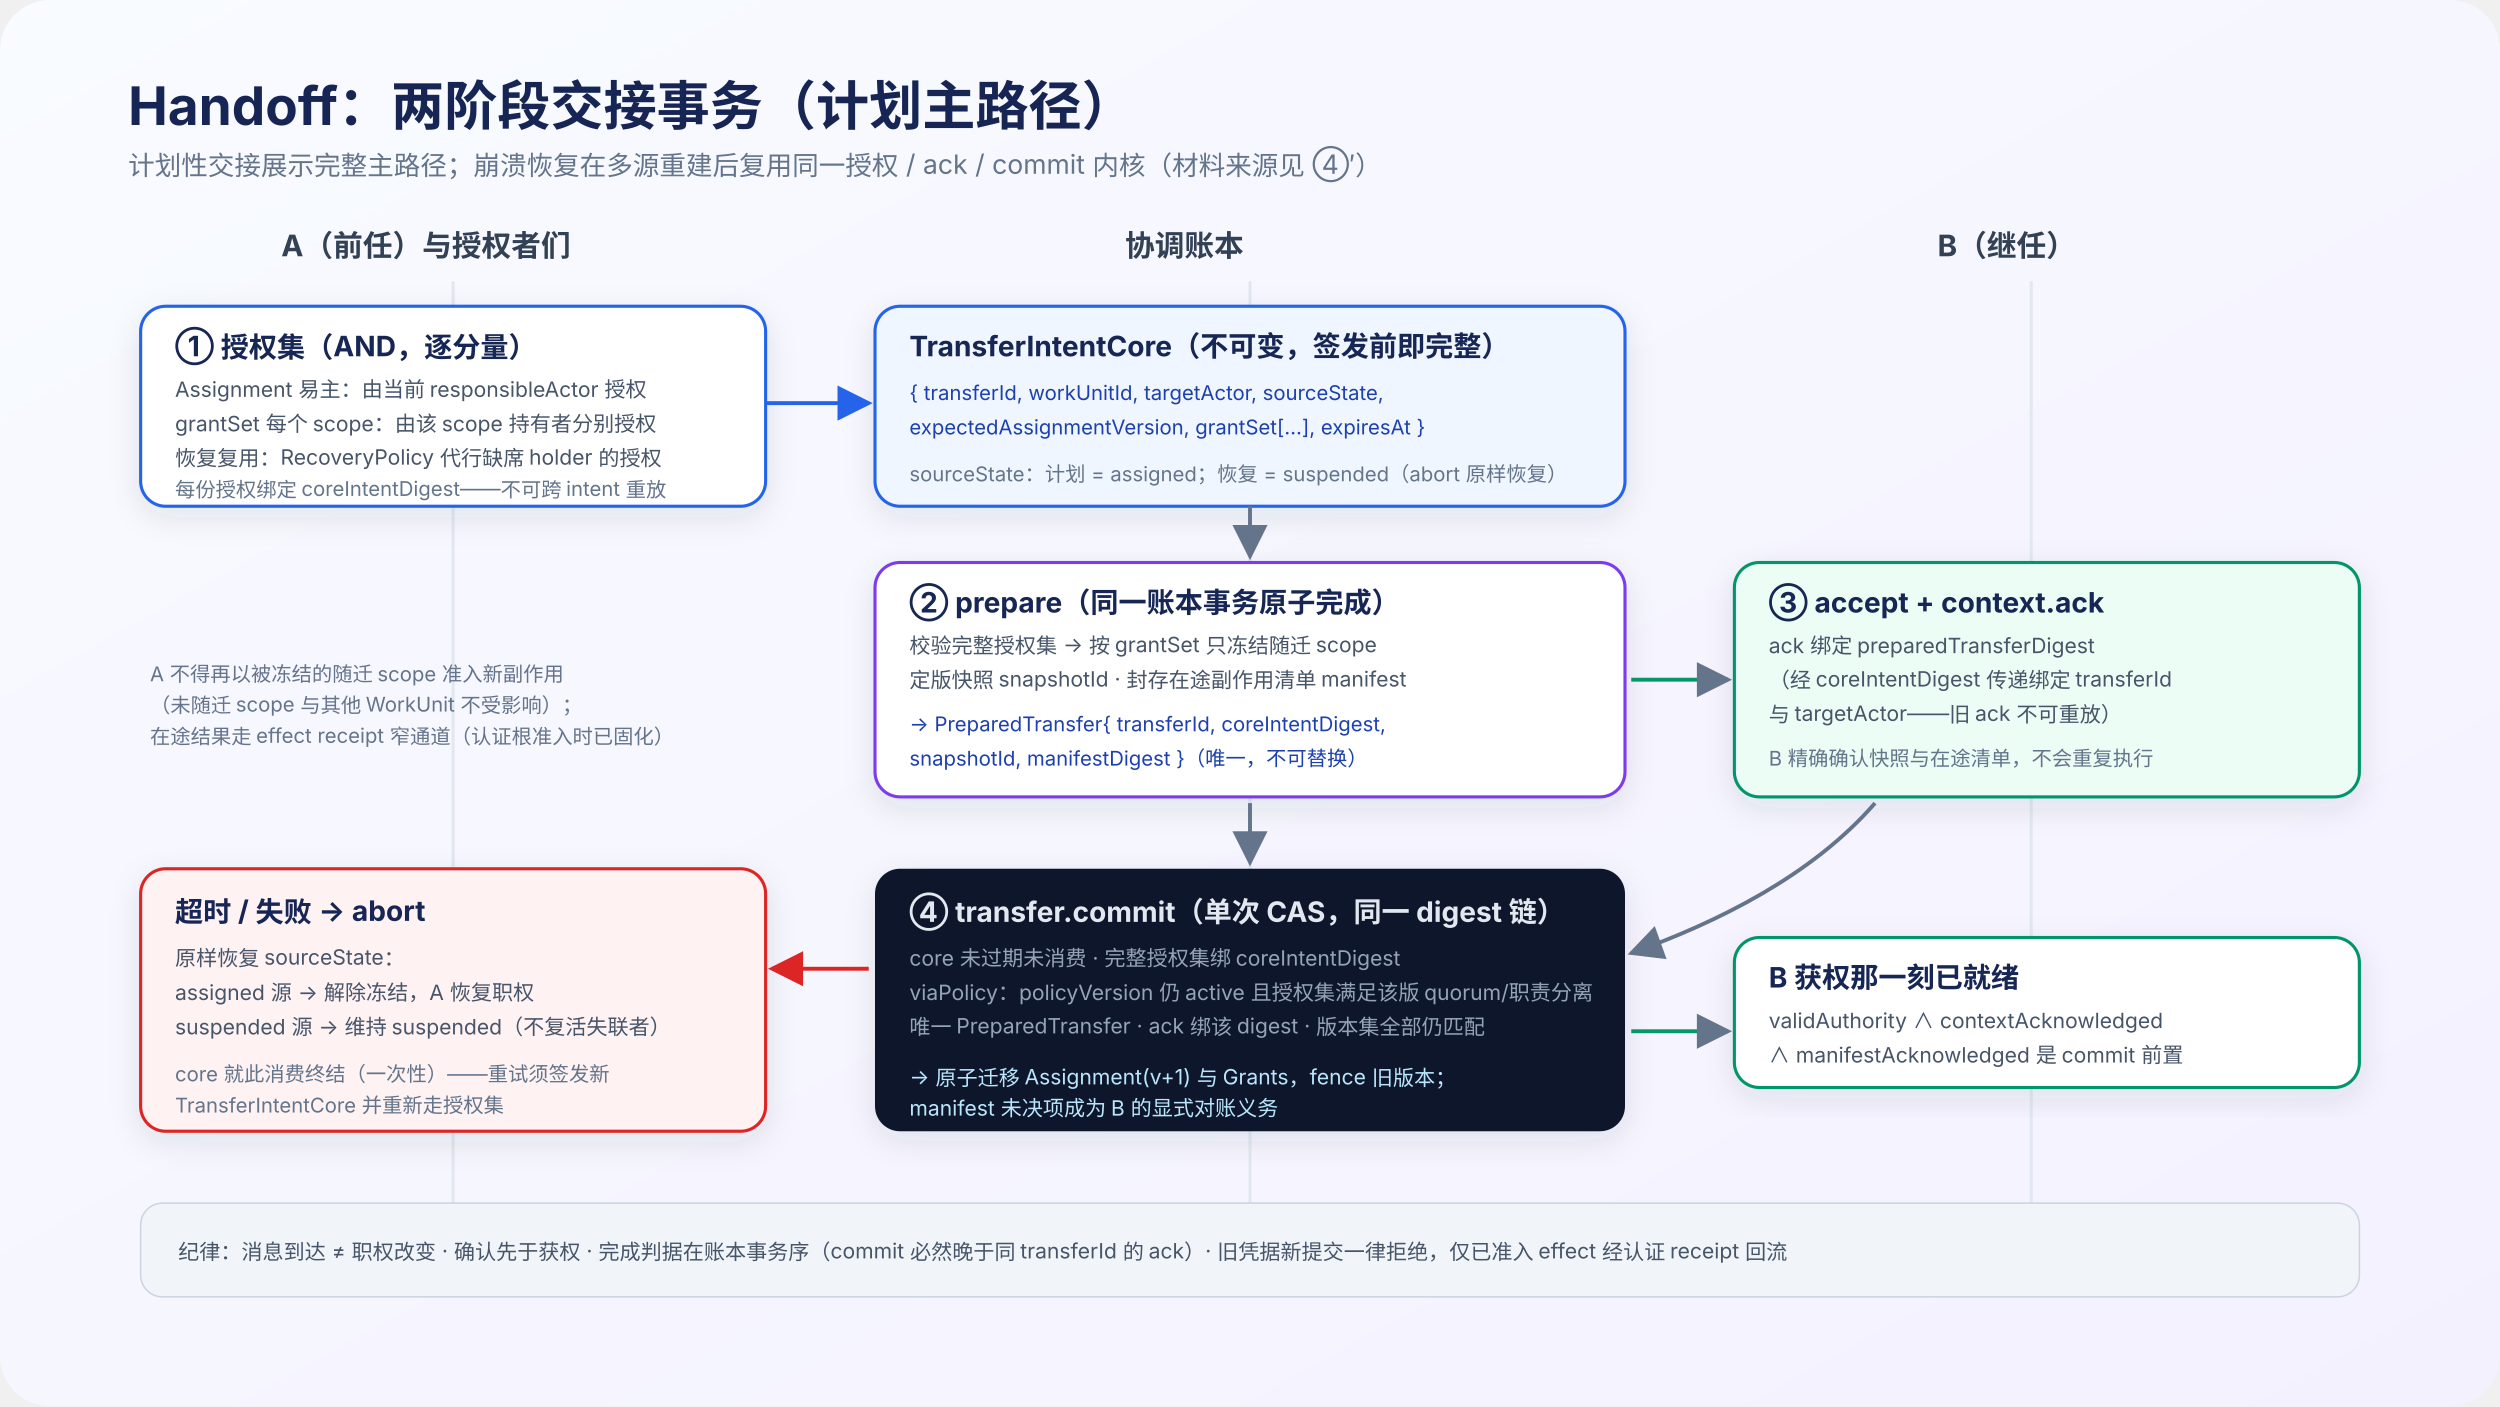
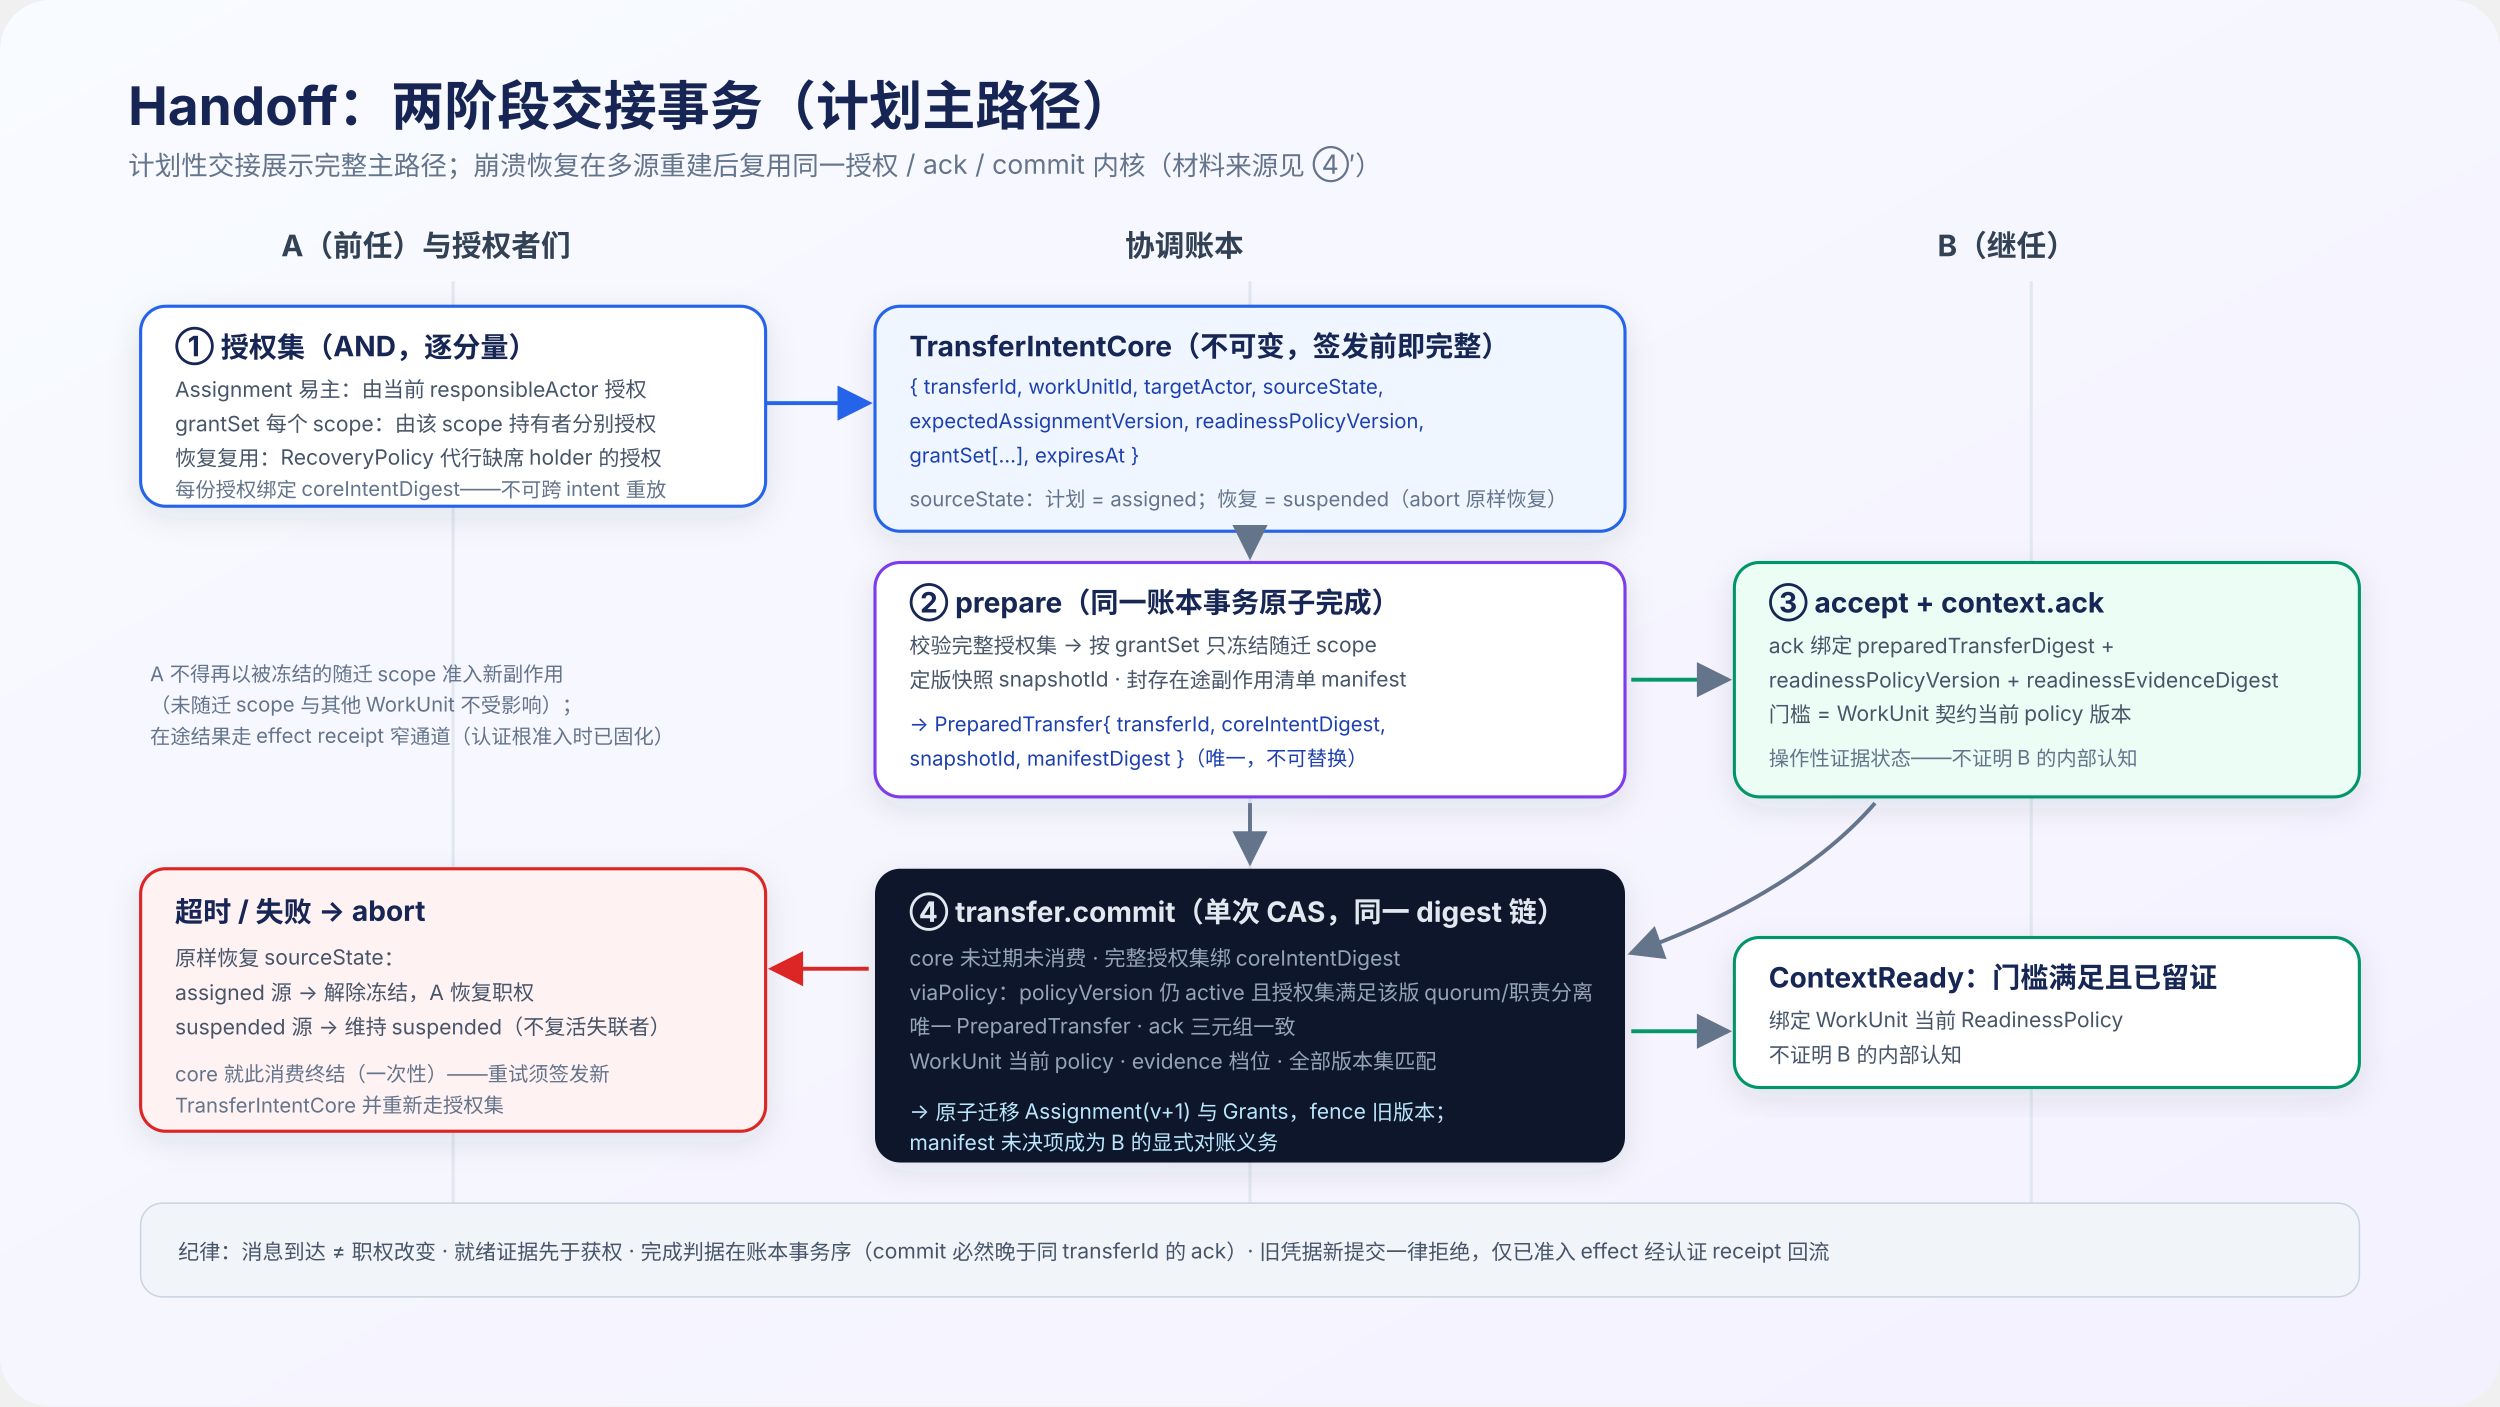
<svg xmlns="http://www.w3.org/2000/svg" width="1600" height="900" viewBox="0 0 1600 900" role="img" aria-labelledby="title desc">
  <defs>
    <linearGradient id="bg" x1="0" y1="0" x2="1" y2="1">
      <stop stop-color="#F8FBFF" />
      <stop offset="1" stop-color="#F4F1FF" />
    </linearGradient>
    <filter id="shadow" x="-20%" y="-20%" width="140%" height="140%">
      <feDropShadow dx="0" dy="6" stdDeviation="10" flood-color="#1E293B" flood-opacity=".10" />
    </filter>
    <marker id="arrow" markerWidth="11" markerHeight="11" refX="9" refY="5.5" orient="auto">
      <path d="M1,1 L10,5.5 L1,10 Z" fill="#64748B" />
    </marker>
    <marker id="blueArrow" markerWidth="11" markerHeight="11" refX="9" refY="5.5" orient="auto">
      <path d="M1,1 L10,5.5 L1,10 Z" fill="#2563EB" />
    </marker>
    <marker id="redArrow" markerWidth="11" markerHeight="11" refX="9" refY="5.5" orient="auto">
      <path d="M1,1 L10,5.5 L1,10 Z" fill="#DC2626" />
    </marker>
    <style>
      .f{font-family:Inter,'Noto Sans CJK SC','PingFang SC',sans-serif}
      .title{font-size:34px;font-weight:750;fill:#172554}
      .sub{font-size:17px;fill:#64748B}
      .lane{font-size:19px;font-weight:750;fill:#334155}
      .h{font-size:18px;font-weight:750;fill:#172554}
      .b{font-size:13.5px;fill:#475569}
      .mono{font-size:13px;fill:#1E40AF}
      .note{font-size:13px;fill:#64748B}
      .hL{font-size:18px;font-weight:750;fill:#E2E8F0}
      .bL{font-size:13.5px;fill:#94A3B8}
      .bB{font-size:13.5px;fill:#BAE6FD}
      .node{filter:url(#shadow)}
    </style>
  </defs>
  <rect width="1600" height="900" rx="32" fill="url(#bg)" />
  <text x="82" y="80" class="f title">Handoff：两阶段交接事务（计划主路径）</text>
  <text x="82" y="112" class="f sub">计划性交接展示完整主路径；崩溃恢复在多源重建后复用同一授权 / ack / commit 内核（材料来源见 ④′）</text>
  <text x="180" y="164" class="f lane">A（前任）与授权者们</text>
  <text x="720" y="164" class="f lane">协调账本</text>
  <text x="1240" y="164" class="f lane">B（继任）</text>
  <g stroke="#E2E8F0" stroke-width="2">
    <path d="M290 180 L290 830" />
    <path d="M800 180 L800 830" />
    <path d="M1300 180 L1300 830" />
  </g>
  <g class="node">
    <rect x="90" y="196" width="400" height="128" rx="16" fill="#FFFFFF" stroke="#2563EB" stroke-width="2" />
    <text x="112" y="228" class="f h">① 授权集（AND，逐分量）</text>
    <text x="112" y="254" class="f b">Assignment 易主：由当前 responsibleActor 授权</text>
    <text x="112" y="276" class="f b">grantSet 每个 scope：由该 scope 持有者分别授权</text>
    <text x="112" y="298" class="f b">恢复复用：RecoveryPolicy 代行缺席 holder 的授权</text>
    <text x="112" y="318" class="f note">每份授权绑定 coreIntentDigest——不可跨 intent 重放</text>
  </g>
  <g class="node">
-     <rect x="560" y="196" width="480" height="128" rx="16" fill="#EFF6FF" stroke="#2563EB" stroke-width="2" />
+     <rect x="560" y="196" width="480" height="144" rx="16" fill="#EFF6FF" stroke="#2563EB" stroke-width="2" />
    <text x="582" y="228" class="f h">TransferIntentCore（不可变，签发前即完整）</text>
-     <text x="582" y="256" class="f mono">{ transferId, workUnitId, targetActor, sourceState,</text>
-     <text x="582" y="278" class="f mono">  expectedAssignmentVersion, grantSet[…], expiresAt }</text>
-     <text x="582" y="308" class="f note">sourceState：计划 = assigned；恢复 = suspended（abort 原样恢复）</text>
+     <text x="582" y="252" class="f mono">{ transferId, workUnitId, targetActor, sourceState,</text>
+     <text x="582" y="274" class="f mono">  expectedAssignmentVersion, readinessPolicyVersion,</text>
+     <text x="582" y="296" class="f mono">  grantSet[…], expiresAt }</text>
+     <text x="582" y="324" class="f note">sourceState：计划 = assigned；恢复 = suspended（abort 原样恢复）</text>
  </g>
  <path d="M490 258 L556 258" stroke="#2563EB" stroke-width="2.5" fill="none" marker-end="url(#blueArrow)" />
  <g class="node">
    <rect x="560" y="360" width="480" height="150" rx="16" fill="#FFFFFF" stroke="#7C3AED" stroke-width="2" />
    <text x="582" y="392" class="f h">② prepare（同一账本事务原子完成）</text>
    <text x="582" y="418" class="f b">校验完整授权集 → 按 grantSet 只冻结随迁 scope</text>
    <text x="582" y="440" class="f b">定版快照 snapshotId · 封存在途副作用清单 manifest</text>
    <text x="582" y="468" class="f mono">→ PreparedTransfer{ transferId, coreIntentDigest,</text>
    <text x="582" y="490" class="f mono">   snapshotId, manifestDigest }（唯一，不可替换）</text>
  </g>
-   <path d="M800 324 L800 356" stroke="#64748B" stroke-width="2.5" fill="none" marker-end="url(#arrow)" />
+   <path d="M800 340 L800 356" stroke="#64748B" stroke-width="2.5" fill="none" marker-end="url(#arrow)" />
  <text x="96" y="436" class="f note">A 不得再以被冻结的随迁 scope 准入新副作用</text>
  <text x="96" y="456" class="f note">（未随迁 scope 与其他 WorkUnit 不受影响）；</text>
  <text x="96" y="476" class="f note">在途结果走 effect receipt 窄通道（认证根准入时已固化）</text>
  <g class="node">
    <rect x="1110" y="360" width="400" height="150" rx="16" fill="#ECFDF5" stroke="#059669" stroke-width="2" />
    <text x="1132" y="392" class="f h">③ accept + context.ack</text>
-     <text x="1132" y="418" class="f b">ack 绑定 preparedTransferDigest</text>
-     <text x="1132" y="440" class="f b">（经 coreIntentDigest 传递绑定 transferId</text>
-     <text x="1132" y="462" class="f b">与 targetActor——旧 ack 不可重放）</text>
-     <text x="1132" y="490" class="f note">B 精确确认快照与在途清单，不会重复执行</text>
+     <text x="1132" y="418" class="f b">ack 绑定 preparedTransferDigest +</text>
+     <text x="1132" y="440" class="f b">readinessPolicyVersion + readinessEvidenceDigest</text>
+     <text x="1132" y="462" class="f b">门槛 = WorkUnit 契约当前 policy 版本</text>
+     <text x="1132" y="490" class="f note">操作性证据状态——不证明 B 的内部认知</text>
  </g>
  <path d="M1044 435 L1106 435" stroke="#059669" stroke-width="2.5" fill="none" marker-end="url(#arrow)" />
  <g class="node">
-     <rect x="560" y="556" width="480" height="168" rx="16" fill="#0F172A" />
+     <rect x="560" y="556" width="480" height="188" rx="16" fill="#0F172A" />
    <text x="582" y="590" class="f hL">④ transfer.commit（单次 CAS，同一 digest 链）</text>
    <text x="582" y="618" class="f bL">core 未过期未消费 · 完整授权集绑 coreIntentDigest</text>
    <text x="582" y="640" class="f bL">viaPolicy：policyVersion 仍 active 且授权集满足该版 quorum/职责分离</text>
-     <text x="582" y="662" class="f bL">唯一 PreparedTransfer · ack 绑该 digest · 版本集全部仍匹配</text>
-     <text x="582" y="694" class="f bB">→ 原子迁移 Assignment(v+1) 与 Grants，fence 旧版本；</text>
-     <text x="582" y="714" class="f bB">   manifest 未决项成为 B 的显式对账义务</text>
+     <text x="582" y="662" class="f bL">唯一 PreparedTransfer · ack 三元组一致</text>
+     <text x="582" y="684" class="f bL">WorkUnit 当前 policy · evidence 档位 · 全部版本集匹配</text>
+     <text x="582" y="716" class="f bB">→ 原子迁移 Assignment(v+1) 与 Grants，fence 旧版本；</text>
+     <text x="582" y="736" class="f bB">   manifest 未决项成为 B 的显式对账义务</text>
  </g>
  <path d="M1200 514 C1160 560 1100 590 1044 610" stroke="#64748B" stroke-width="2.5" fill="none" marker-end="url(#arrow)" />
  <path d="M800 514 L800 552" stroke="#64748B" stroke-width="2.5" fill="none" marker-end="url(#arrow)" />
  <g class="node">
    <rect x="1110" y="600" width="400" height="96" rx="16" fill="#FFFFFF" stroke="#059669" stroke-width="2" />
-     <text x="1132" y="632" class="f h">B 获权那一刻已就绪</text>
-     <text x="1132" y="658" class="f b">validAuthority ∧ contextAcknowledged</text>
-     <text x="1132" y="680" class="f b">∧ manifestAcknowledged 是 commit 前置</text>
+     <text x="1132" y="632" class="f h">ContextReady：门槛满足且已留证</text>
+     <text x="1132" y="658" class="f b">绑定 WorkUnit 当前 ReadinessPolicy</text>
+     <text x="1132" y="680" class="f b">不证明 B 的内部认知</text>
  </g>
  <path d="M1044 660 L1106 660" stroke="#059669" stroke-width="2.5" fill="none" marker-end="url(#arrow)" />
  <g class="node">
    <rect x="90" y="556" width="400" height="168" rx="16" fill="#FEF2F2" stroke="#DC2626" stroke-width="2" />
    <text x="112" y="590" class="f h" fill="#991B1B">超时 / 失败 → abort</text>
    <text x="112" y="618" class="f b">原样恢复 sourceState：</text>
    <text x="112" y="640" class="f b">assigned 源 → 解除冻结，A 恢复职权</text>
    <text x="112" y="662" class="f b">suspended 源 → 维持 suspended（不复活失联者）</text>
    <text x="112" y="692" class="f note">core 就此消费终结（一次性）——重试须签发新</text>
    <text x="112" y="712" class="f note">TransferIntentCore 并重新走授权集</text>
  </g>
  <path d="M556 620 L494 620" stroke="#DC2626" stroke-width="2.5" fill="none" marker-end="url(#redArrow)" />
  <rect x="90" y="770" width="1420" height="60" rx="14" fill="#F1F5F9" stroke="#CBD5E1" />
-   <text x="114" y="806" class="f b">纪律：消息到达 ≠ 职权改变 · 确认先于获权 · 完成判据在账本事务序（commit 必然晚于同 transferId 的 ack）· 旧凭据新提交一律拒绝，仅已准入 effect 经认证 receipt 回流</text>
+   <text x="114" y="806" class="f b">纪律：消息到达 ≠ 职权改变 · 就绪证据先于获权 · 完成判据在账本事务序（commit 必然晚于同 transferId 的 ack）· 旧凭据新提交一律拒绝，仅已准入 effect 经认证 receipt 回流</text>
</svg>
